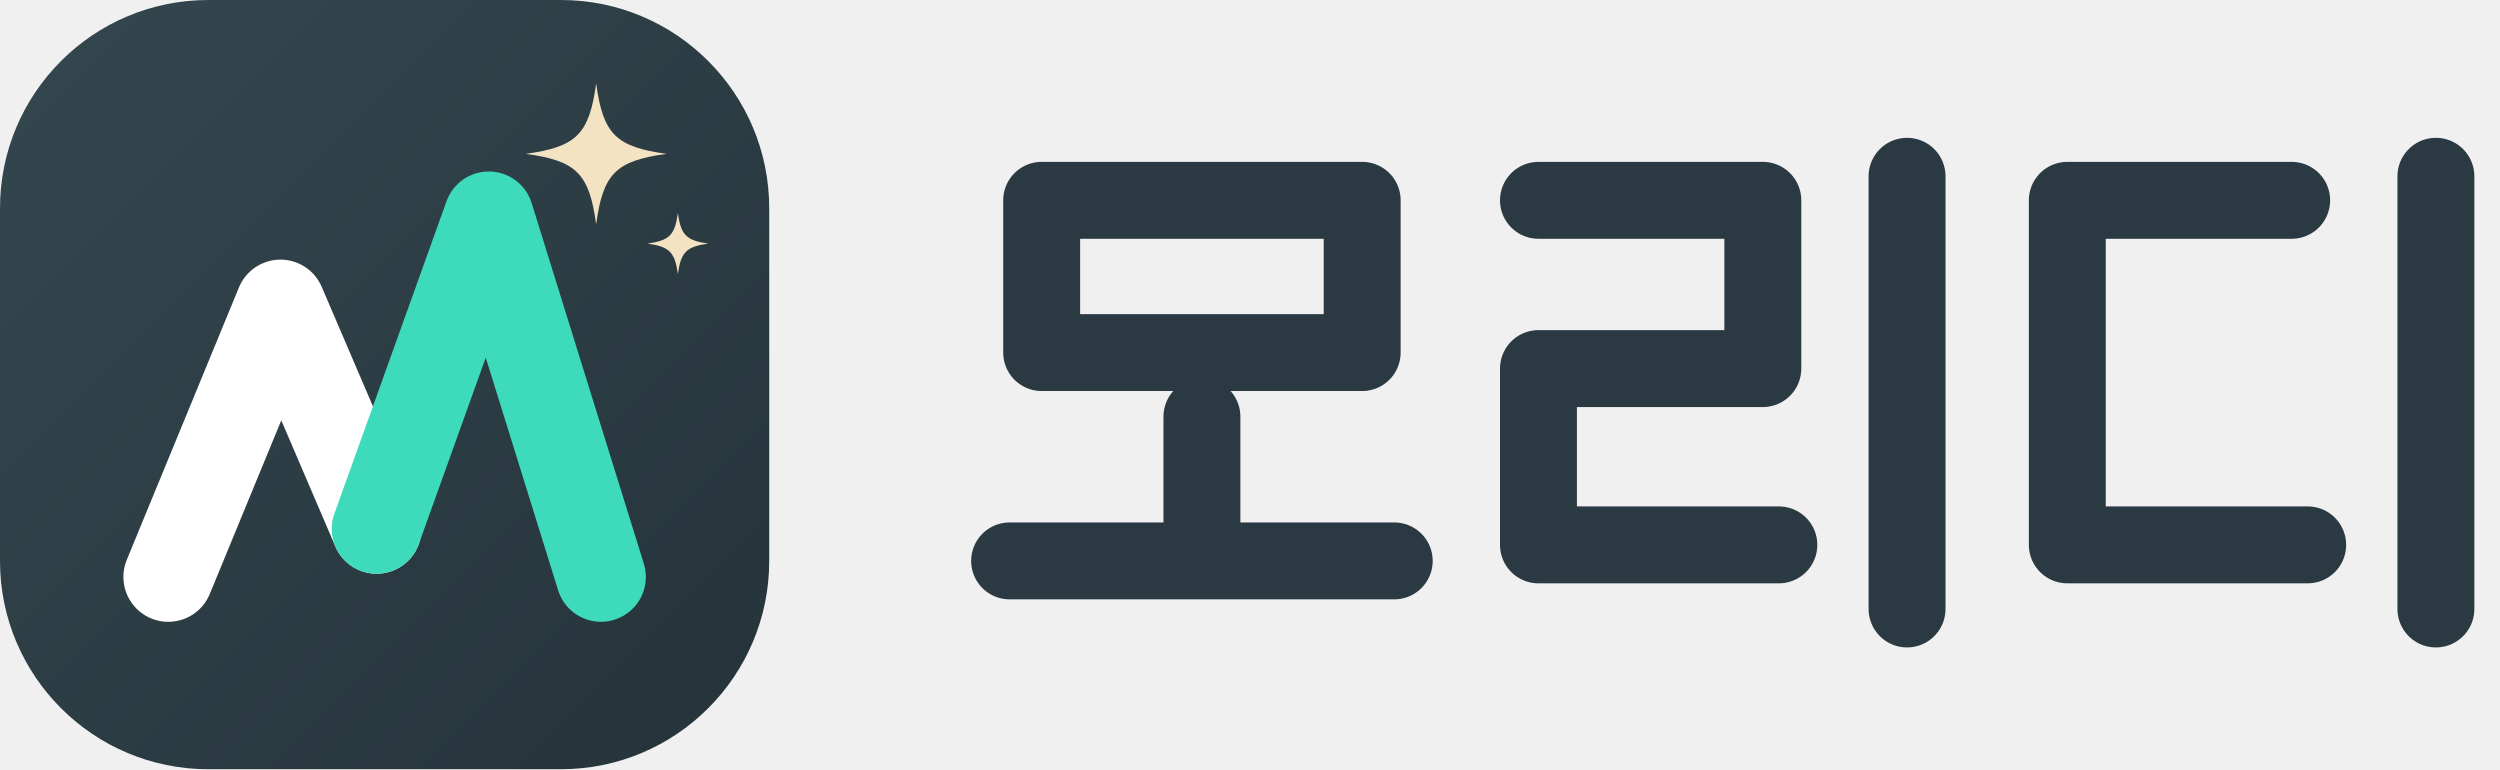
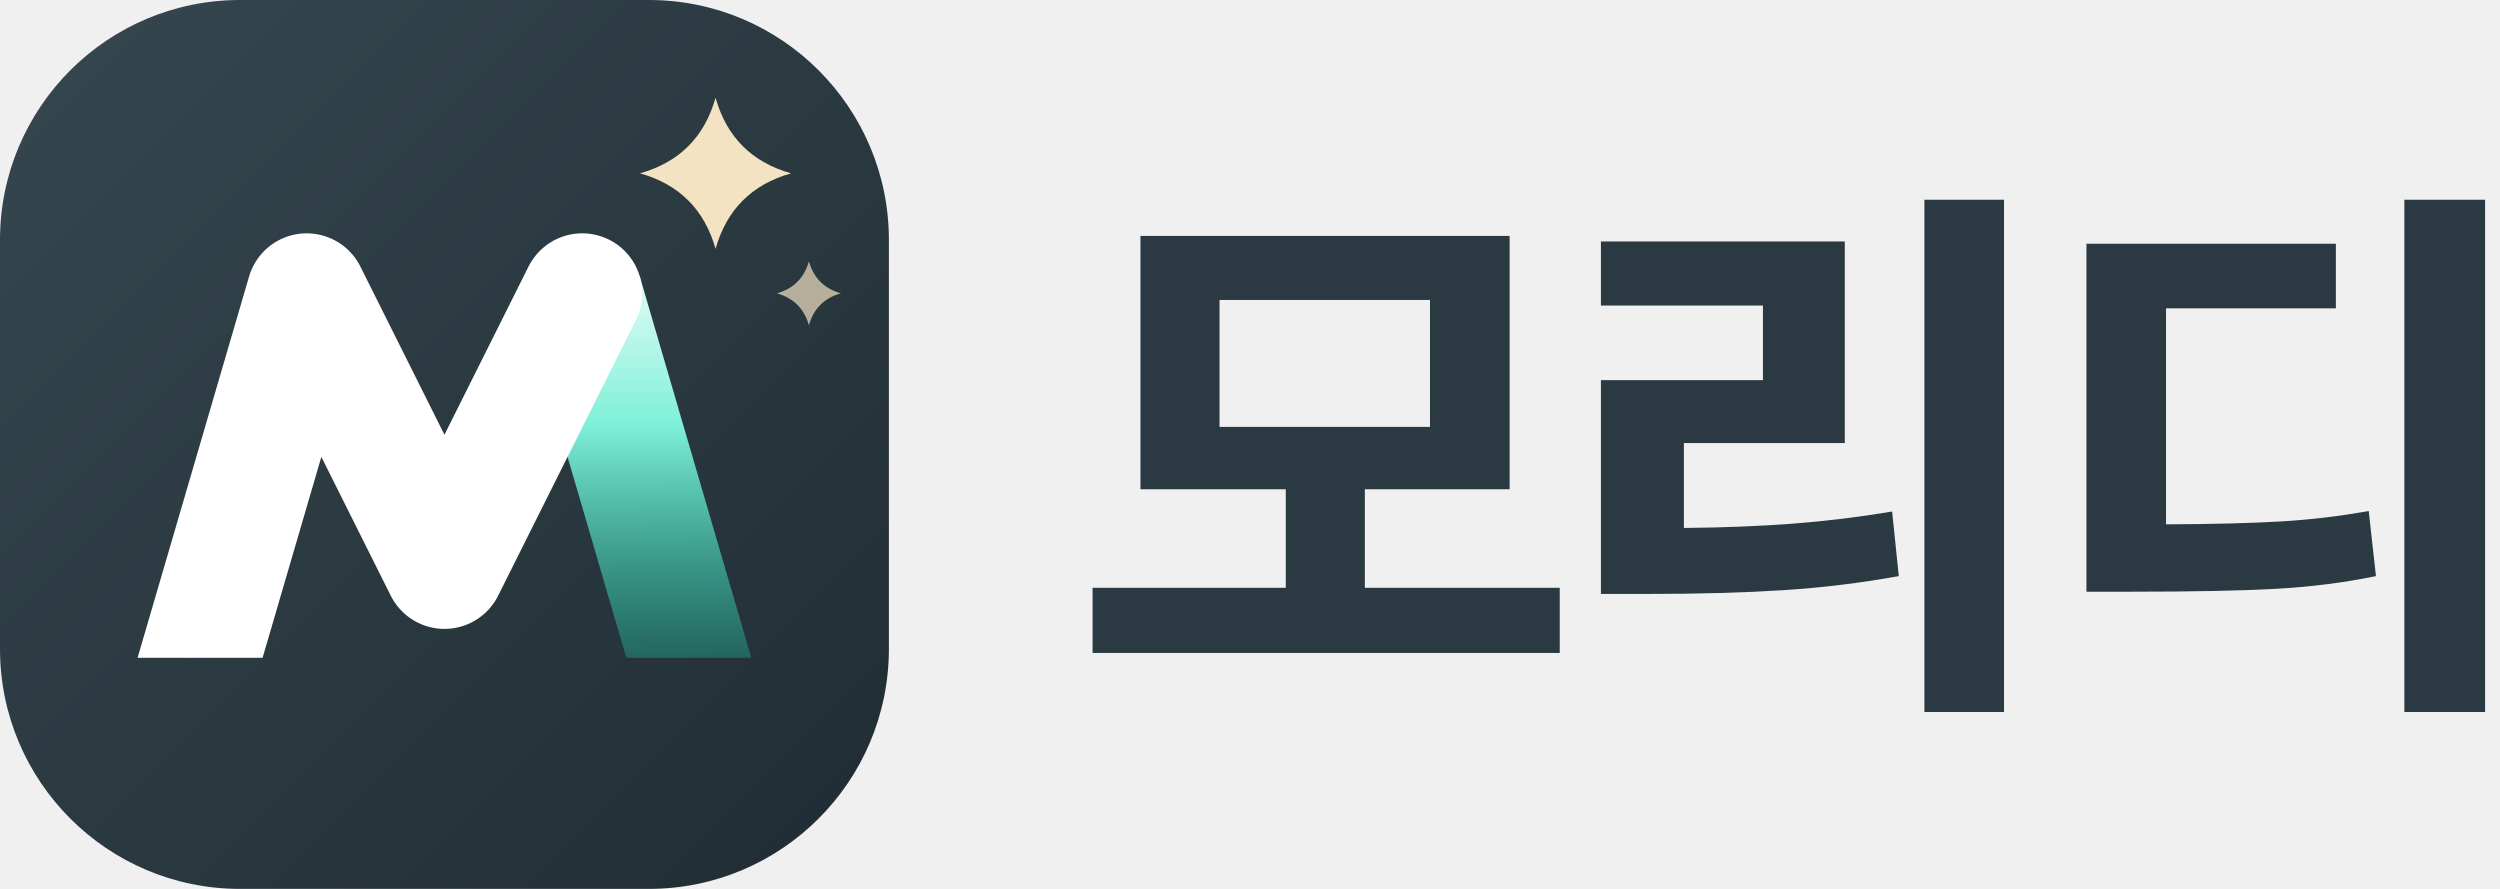
- <svg xmlns="http://www.w3.org/2000/svg" viewBox="0 0 156 48" role="img" aria-label="모리디">
-   <defs>
-     <linearGradient id="mori-bg" x1="0" y1="0" x2="1" y2="1">
-       <stop offset="0" stop-color="#34474f" />
-       <stop offset="1" stop-color="#25333a" />
-     </linearGradient>
-   </defs>
-   <rect width="48" height="48" rx="13" fill="url(#mori-bg)" />
-   <g fill="none" stroke-width="5.6" stroke-linecap="round" stroke-linejoin="round">
-     <path d="M10.5 36L17.5 19L23.5 33" stroke="#ffffff" />
-     <path d="M23.5 33L30.5 13.5L37.5 36" stroke="#3ddbbb" />
+ <svg xmlns="http://www.w3.org/2000/svg" viewBox="0 0 135 48" role="img" aria-label="모리디">
+   <g transform="scale(0.48)">
+     <defs>
+       <linearGradient id="mori-bg" x1="0" y1="0" x2="1" y2="1">
+         <stop offset="0" stop-color="#36474f" />
+         <stop offset="1" stop-color="#202c33" />
+       </linearGradient>
+       <linearGradient id="mori-leg" x1="65.5" y1="26.25" x2="65.5" y2="74" gradientUnits="userSpaceOnUse">
+         <stop offset="0" stop-color="#ffffff" />
+         <stop offset="0.45" stop-color="#7ff0d8" />
+         <stop offset="1" stop-color="#22c5a5" stop-opacity="0.35" />
+       </linearGradient>
+       <clipPath id="mori-cut">
+         <rect width="100" height="74" />
+       </clipPath>
+     </defs>
+     <rect width="100" height="100" rx="27" fill="url(#mori-bg)" />
+     <g clip-path="url(#mori-cut)" fill="none" stroke-width="13.5" stroke-linejoin="round">
+       <path d="M65.5 33 81 86" stroke="url(#mori-leg)" />
+       <path d="M19 86 34.5 33 50 64 65.5 33" stroke="#ffffff" stroke-linecap="round" />
+     </g>
+     <path fill="#f3e3c3" d="           M80.5 11           Q82.37 17.63 89 19.5           Q82.37 21.37 80.5 28           Q78.63 21.37 72 19.5           Q78.63 17.63 80.5 11Z         " />
+     <path fill="#f3e3c3" fill-opacity="0.7" d="           M91 29.4           Q91.79 32.21 94.6 33           Q91.79 33.79 91 36.6           Q90.21 33.79 87.4 33           Q90.21 32.21 91 29.4Z         " />
  </g>
-   <g fill="#f3e3c3">
-     <path d="         M37.2 5.2         C37.63 8.37 38.43 9.17 41.6 9.6         C38.43 10.03 37.63 10.83 37.2 14         C36.77 10.83 35.97 10.03 32.8 9.6         C35.97 9.17 36.77 8.37 37.2 5.2Z       " />
-     <path d="         M42.3 13.3         C42.49 14.67 42.83 15.01 44.2 15.2         C42.83 15.39 42.49 15.73 42.3 17.1         C42.11 15.73 41.77 15.39 40.4 15.2         C41.77 15.01 42.11 14.67 42.3 13.3Z       " />
-   </g>
-   <g fill="none" stroke="#2b3a42" stroke-width="4.8" stroke-linecap="round" stroke-linejoin="round" transform="translate(62 10)">
-     <path d="M3 2.5h20v9.5H3z" />
-     <path d="M13 16v8.5M1 25h24" />
-     <path d="M34 2.5h14v10.5H34v11h15" />
-     <path d="M57 1v27" />
-     <path d="M81 2.5H67V24h15" />
-     <path d="M90 1v27" />
+   <g fill="#2b3a42">
+     <path transform="translate(58.278 35.5) scale(0.015033)" d="         M1726 -16H48V-250H742V-604H220V-1514H1546V-604H1026V-250H1726Z         M504 -828H1260V-1284H504Z       " />
+     <path transform="translate(84.285 35.5) scale(0.015033)" d="         M1592 196H1306V-1644H1592Z         M1020 -770H442V-465Q657 -467 833.5 -480.5Q1010 -494 1190 -524L1214 -292         Q1009 -255 799.5 -241.5Q590 -228 312 -228H144V-996H726V-1264H144V-1494H1020Z       " />
+     <path transform="translate(110.292 35.5) scale(0.015033)" d="         M1590 196H1300V-1644H1590Z         M1054 -1254H444V-478Q699 -479 858 -488.5Q1017 -498 1172 -526L1198 -292         Q1028 -257 841 -246.5Q654 -236 318 -236H158V-1486H1054Z       " />
  </g>
</svg>
